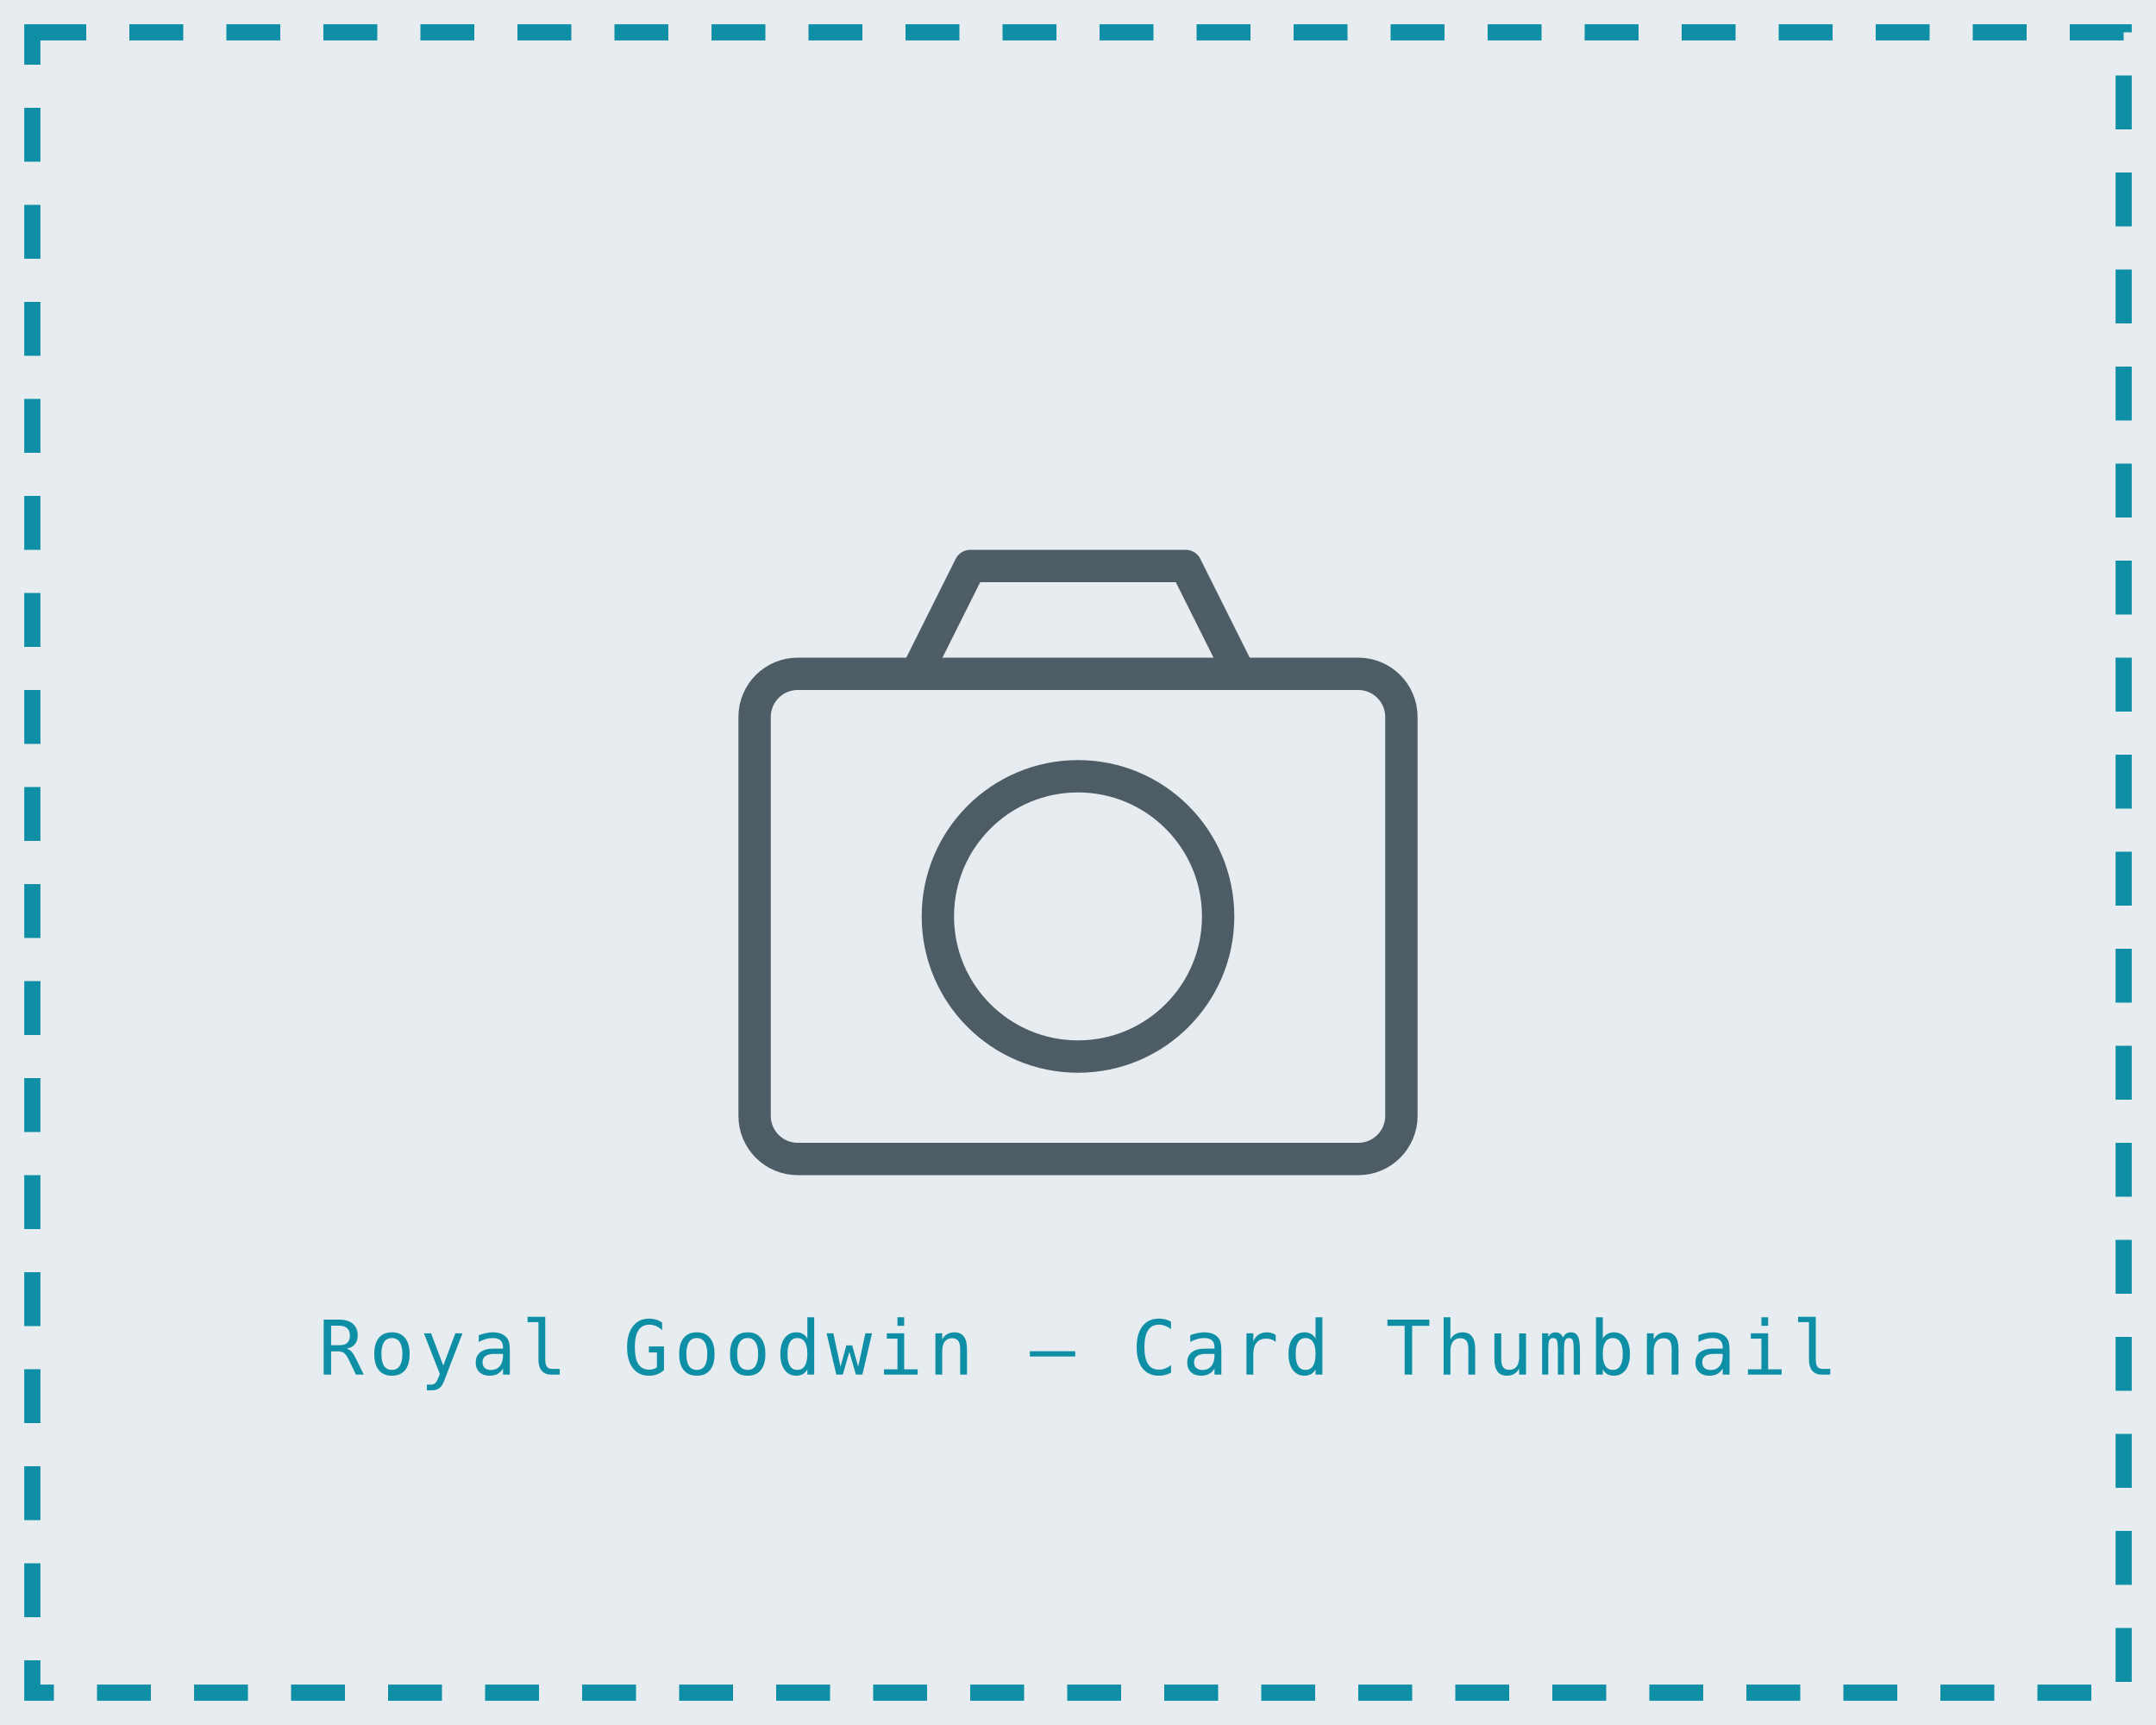
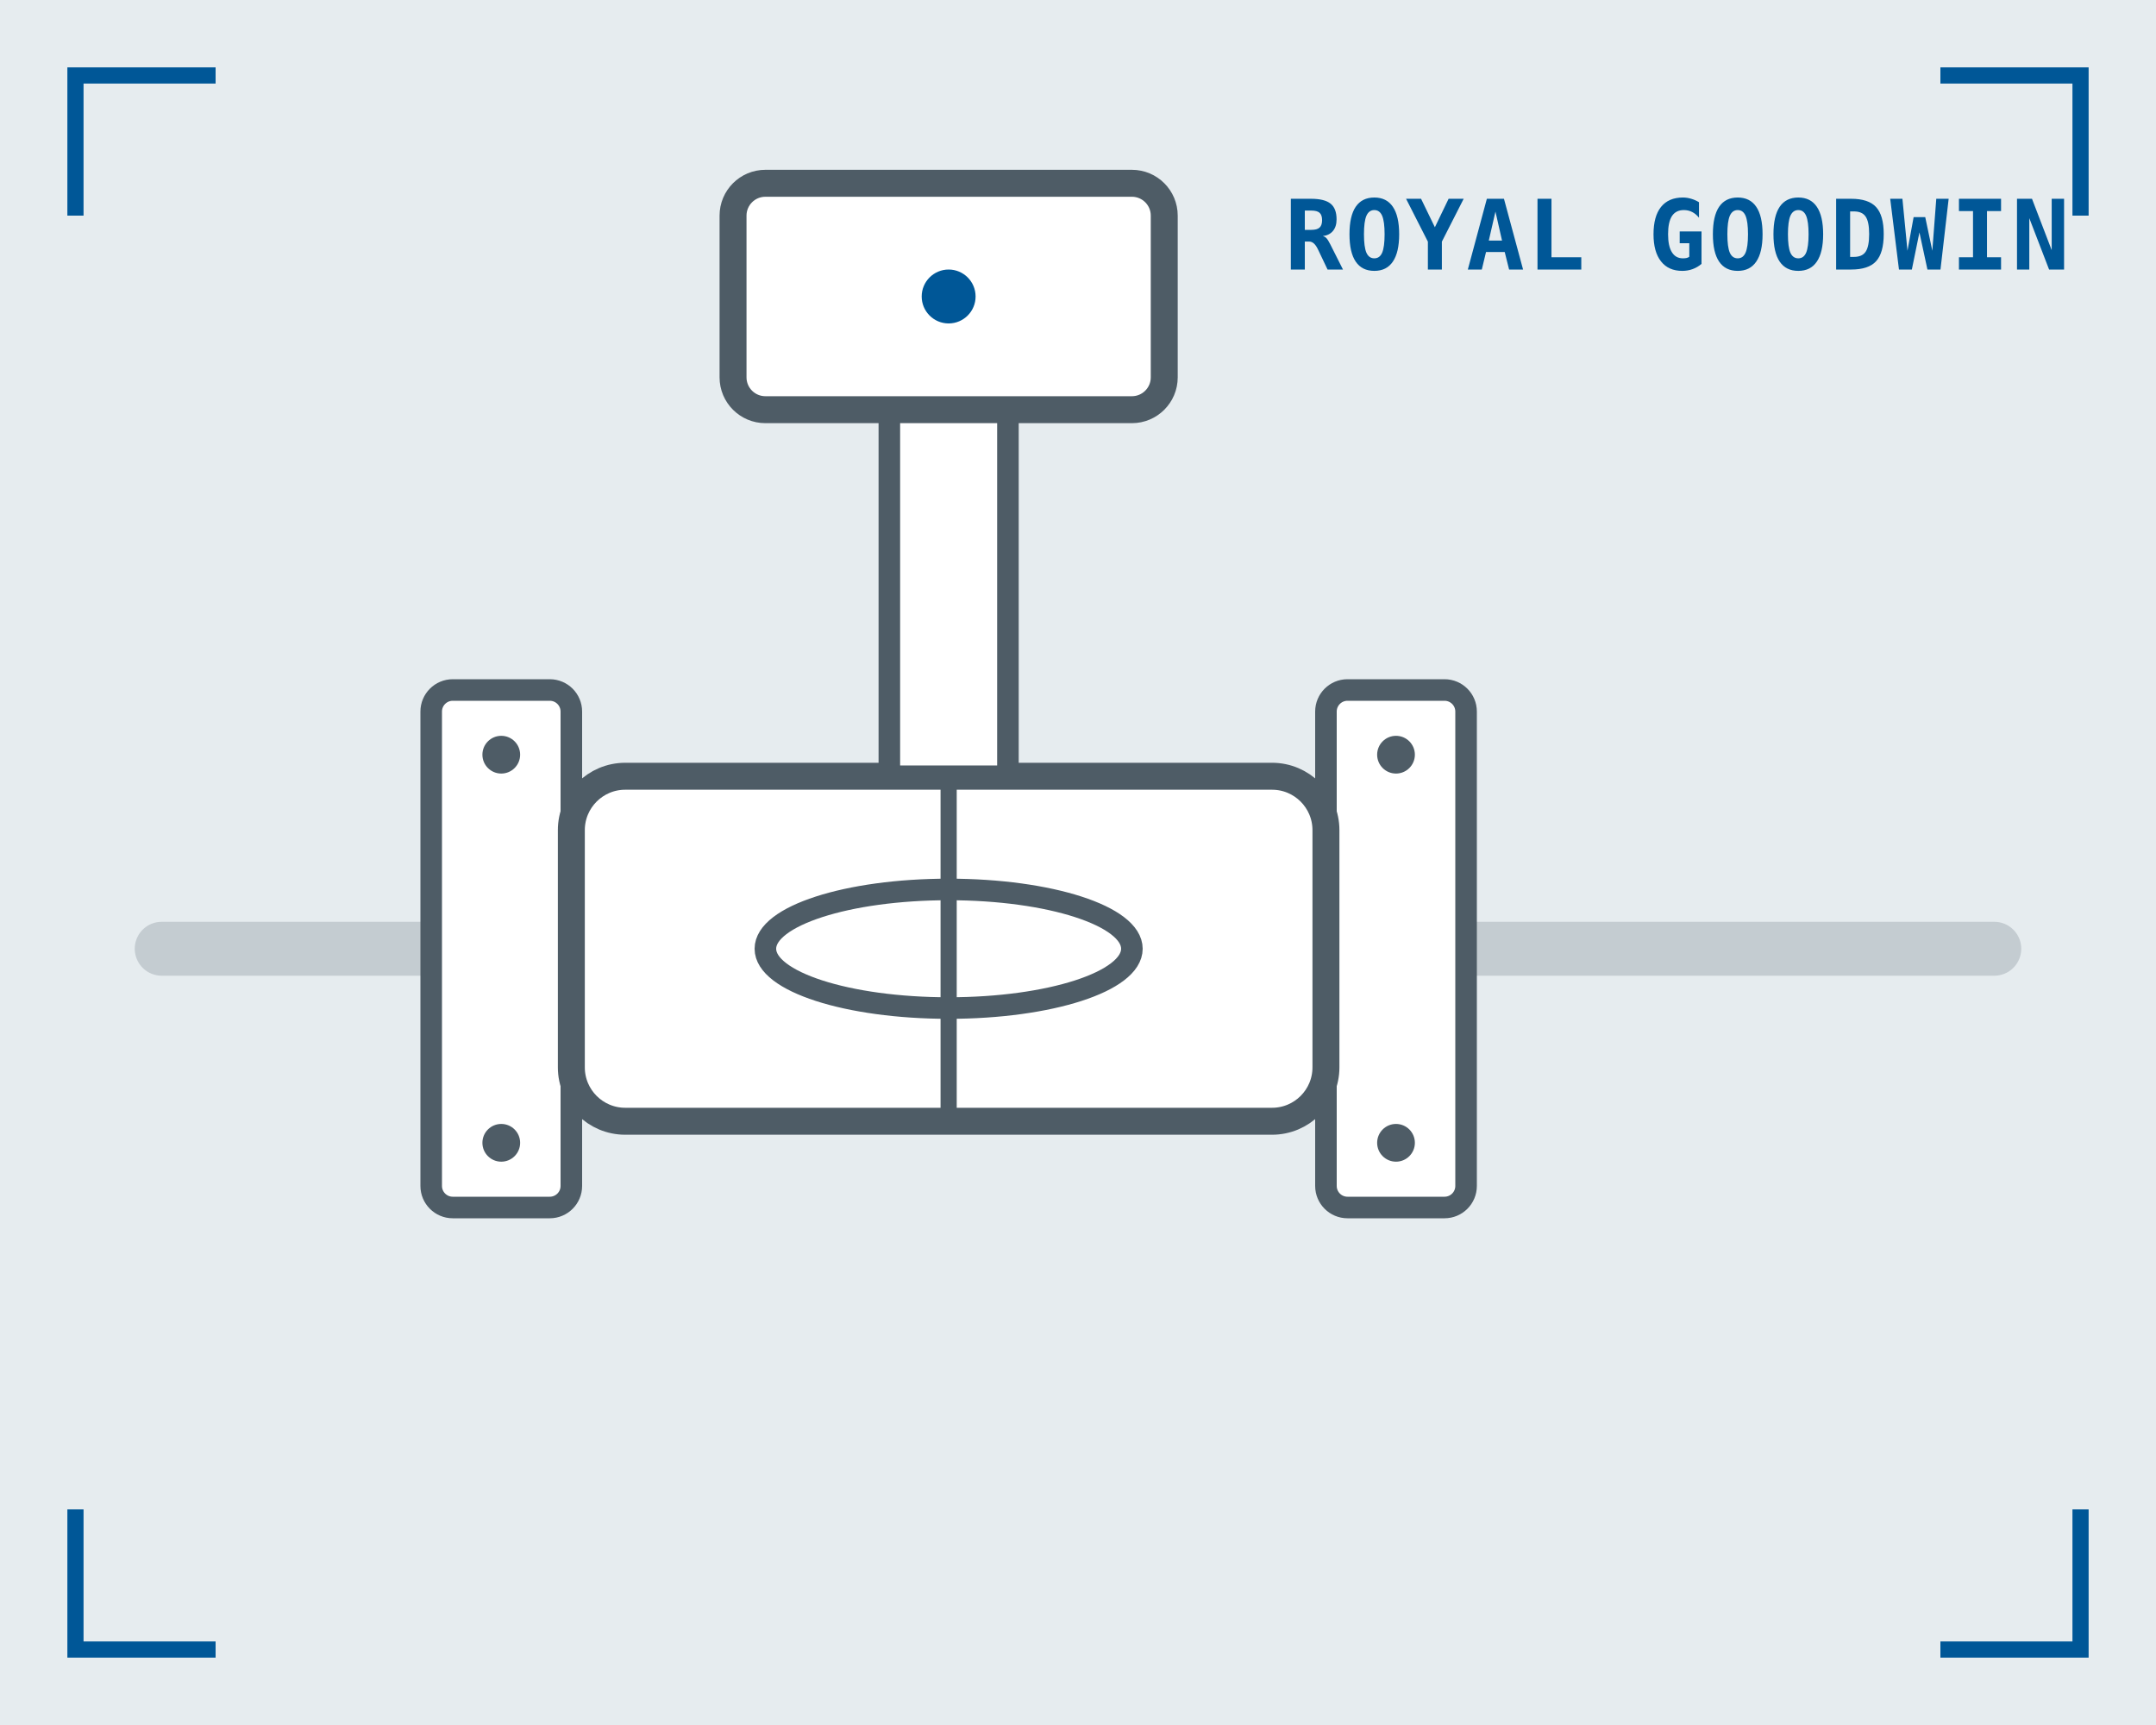
- <svg xmlns="http://www.w3.org/2000/svg" viewBox="0 0 400 320">
+ <svg xmlns="http://www.w3.org/2000/svg" viewBox="0 0 400 320" role="img" aria-label="Generic cryogenic butterfly valve illustration — Royal Goodwin">
  <rect width="400" height="320" fill="#E6ECEF" />
-   <rect x="6" y="6" width="388" height="308" fill="none" stroke="#0E8FA6" stroke-width="3" stroke-dasharray="10 8" />
-   <g fill="none" stroke="#4E5C66" stroke-width="6" stroke-linecap="round" stroke-linejoin="round">
-     <rect x="140" y="125" width="120" height="90" rx="8" />
-     <circle cx="200" cy="170" r="26" />
-     <path d="M170 125 l10 -20 h40 l10 20" />
+   <g stroke="#C4CCD1" stroke-width="10" stroke-linecap="round">
+     <line x1="30" y1="176" x2="80" y2="176" />
+     <line x1="272" y1="176" x2="370" y2="176" />
  </g>
-   <text x="200" y="255" font-family="IBM Plex Mono, monospace" font-size="14" letter-spacing="1" fill="#0E8FA6" text-anchor="middle">Royal Goodwin — Card Thumbnail</text>
+   <g fill="#FFFFFF" stroke="#4E5C66" stroke-width="4" stroke-linejoin="round">
+     <rect x="80" y="128" width="26" height="96" rx="4" />
+     <rect x="246" y="128" width="26" height="96" rx="4" />
+   </g>
+   <g fill="#4E5C66">
+     <circle cx="93" cy="140" r="3.5" />
+     <circle cx="93" cy="212" r="3.5" />
+     <circle cx="259" cy="140" r="3.5" />
+     <circle cx="259" cy="212" r="3.5" />
+   </g>
+   <rect x="106" y="144" width="140" height="64" rx="10" fill="#FFFFFF" stroke="#4E5C66" stroke-width="5" />
+   <ellipse cx="176" cy="176" rx="34" ry="11" fill="none" stroke="#4E5C66" stroke-width="4" />
+   <line x1="176" y1="144" x2="176" y2="208" stroke="#4E5C66" stroke-width="3" />
+   <rect x="165" y="76" width="22" height="68" fill="#FFFFFF" stroke="#4E5C66" stroke-width="4" />
+   <rect x="136" y="34" width="80" height="42" rx="6" fill="#FFFFFF" stroke="#4E5C66" stroke-width="5" />
+   <circle cx="176" cy="55" r="5" fill="#005797" />
+   <g fill="none" stroke="#005797" stroke-width="3">
+     <path d="M14 40 V14 H40" />
+     <path d="M360 14 H386 V40" />
+     <path d="M386 280 V306 H360" />
+     <path d="M40 306 H14 V280" />
+   </g>
+   <text x="384" y="50" font-family="IBM Plex Mono, monospace" font-size="18" font-weight="700" letter-spacing="0.4" fill="#005797" text-anchor="end">ROYAL GOODWIN</text>
</svg>
